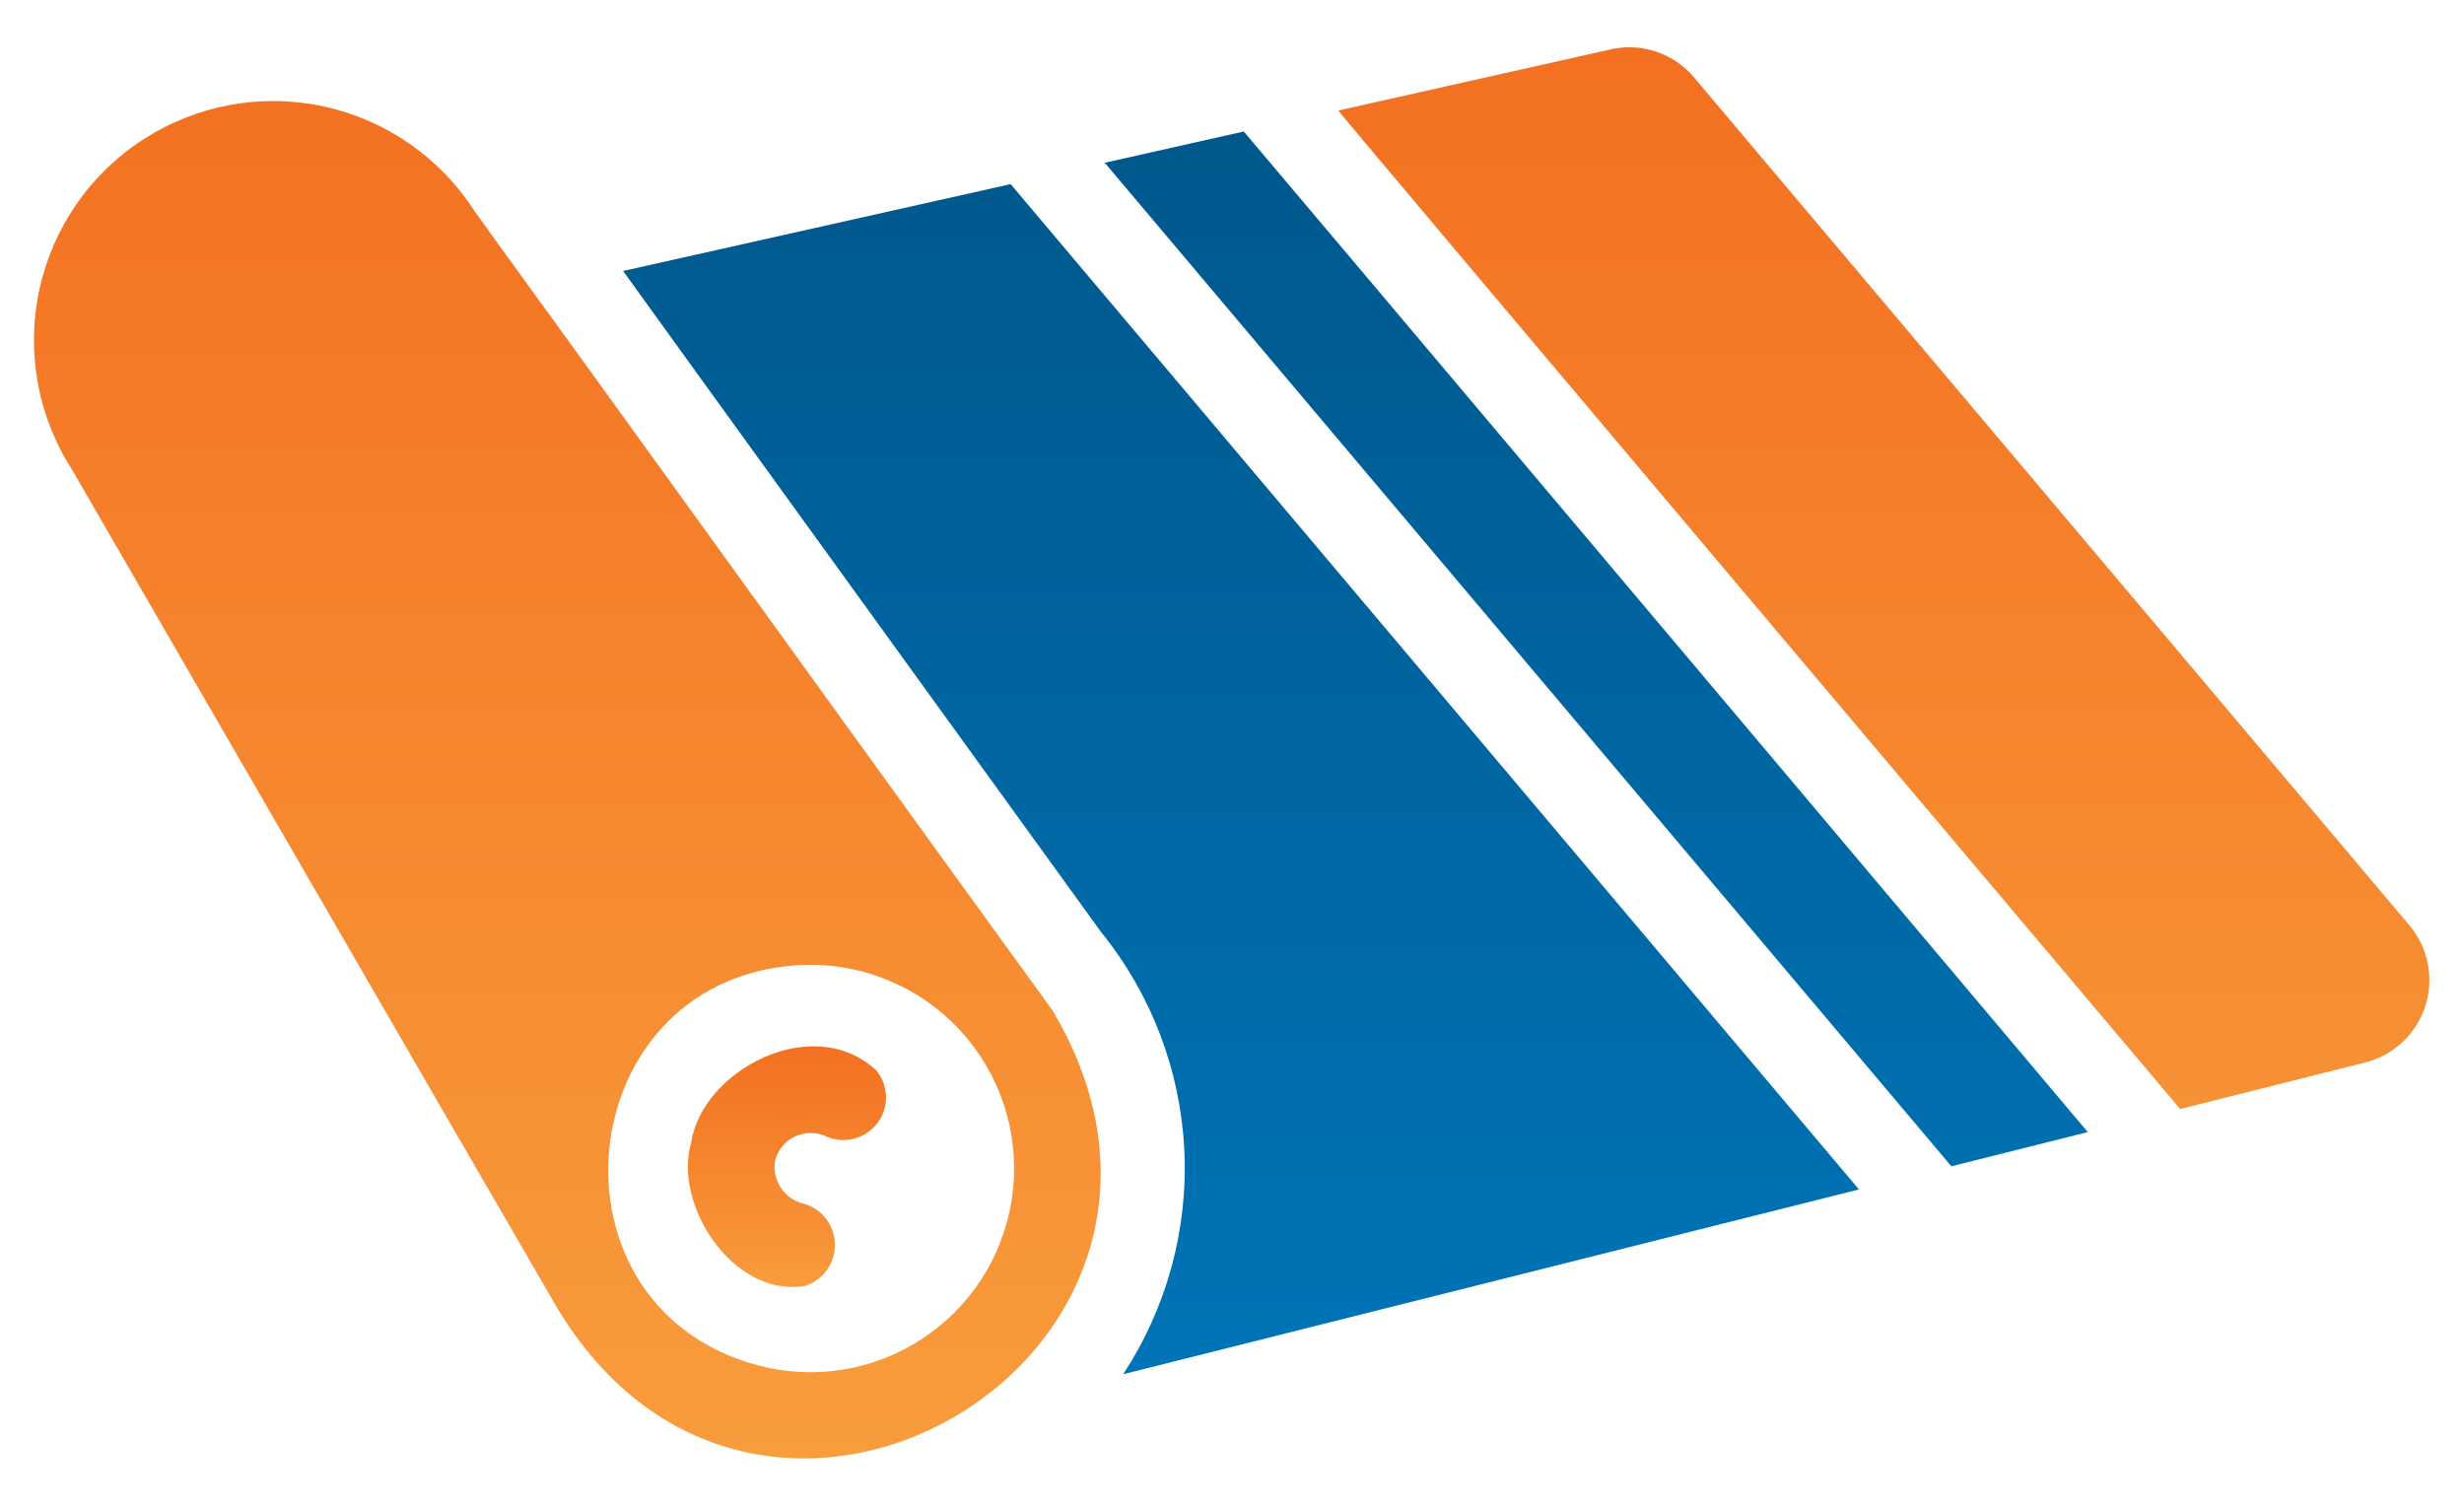
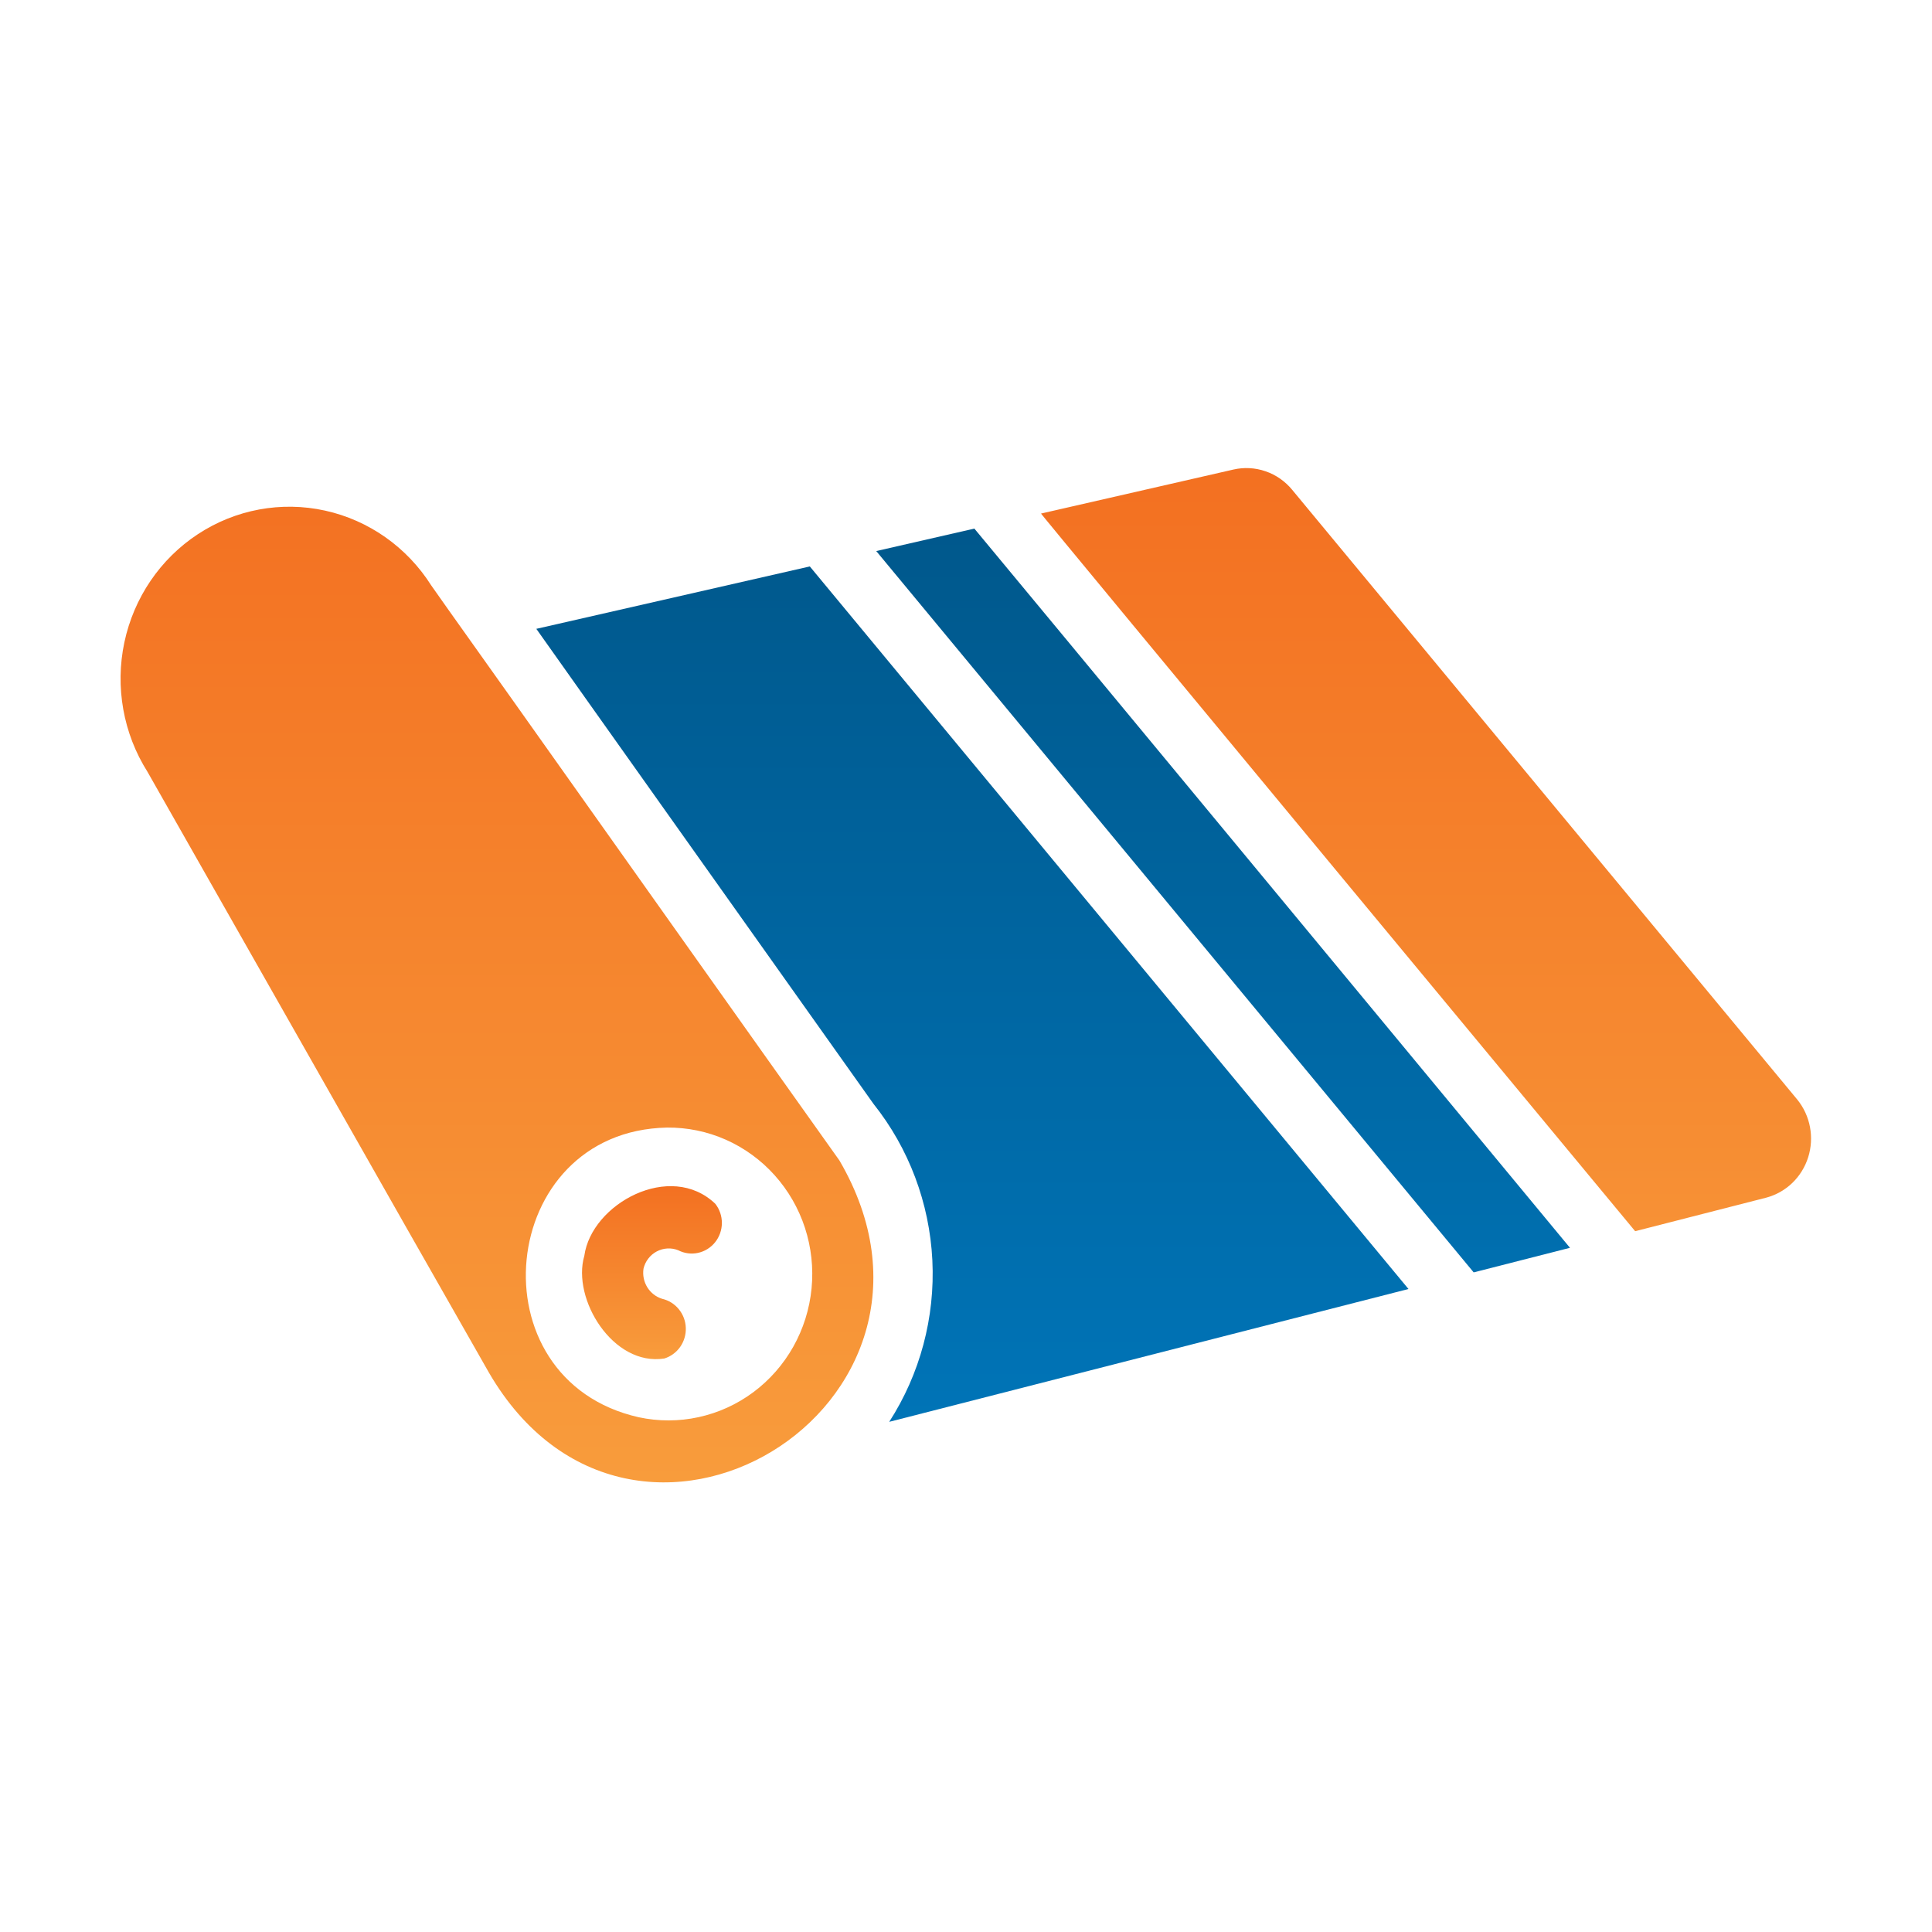
- <svg xmlns="http://www.w3.org/2000/svg" id="yoga" width="36" height="22" viewBox="0 0 36 22" fill="none">
-   <path d="M12.81 15.646C11.88 14.77 10.245 15.644 10.097 16.703C9.836 17.581 10.691 18.954 11.754 18.79C11.886 18.75 12.002 18.667 12.082 18.554C12.163 18.442 12.204 18.305 12.198 18.167C12.194 18.029 12.143 17.896 12.055 17.789C11.966 17.682 11.845 17.608 11.71 17.578C11.582 17.539 11.473 17.456 11.402 17.344C11.331 17.231 11.302 17.097 11.322 16.965C11.34 16.89 11.374 16.82 11.421 16.76C11.469 16.699 11.528 16.649 11.596 16.614C11.665 16.578 11.739 16.558 11.816 16.554C11.893 16.55 11.97 16.562 12.041 16.59C12.168 16.654 12.313 16.673 12.452 16.643C12.591 16.613 12.715 16.537 12.805 16.427C12.895 16.317 12.944 16.18 12.945 16.038C12.946 15.896 12.898 15.758 12.81 15.646Z" fill="url(#paint0_linear_611_585)" />
-   <path d="M15.379 14.765C13.954 12.802 10.051 7.396 8.579 5.359C8.169 4.789 7.337 3.651 6.929 3.078C6.426 2.298 5.635 1.751 4.729 1.555C3.823 1.359 2.876 1.532 2.097 2.034C1.318 2.536 0.771 3.327 0.575 4.233C0.379 5.139 0.551 6.086 1.054 6.865L6.441 16.177L8.122 19.078C11.095 24.094 18.355 19.769 15.379 14.765ZM11.222 19.984C7.777 19.219 8.286 14.165 11.81 14.096C12.228 14.092 12.643 14.176 13.026 14.343C13.41 14.509 13.754 14.755 14.037 15.064C14.319 15.373 14.533 15.737 14.665 16.134C14.797 16.531 14.843 16.952 14.802 17.368C14.76 17.784 14.631 18.187 14.424 18.55C14.216 18.913 13.934 19.229 13.596 19.475C13.259 19.722 12.873 19.895 12.464 19.983C12.055 20.07 11.632 20.071 11.222 19.984ZM35.209 13.527L24.753 1.134C24.607 0.96 24.417 0.829 24.202 0.756C23.987 0.683 23.756 0.671 23.534 0.721L19.553 1.615C19.441 1.504 31.853 16.203 31.853 16.203L34.566 15.521C34.768 15.469 34.953 15.366 35.105 15.223C35.257 15.079 35.37 14.9 35.434 14.701C35.499 14.502 35.512 14.291 35.472 14.085C35.433 13.88 35.342 13.688 35.209 13.527Z" fill="url(#paint1_linear_611_585)" />
-   <path d="M14.766 2.69L9.104 3.959C9.232 4.143 15.688 13.065 16.085 13.615C16.818 14.518 17.244 15.631 17.303 16.793C17.361 17.955 17.048 19.105 16.41 20.078L27.16 17.378L14.766 2.69ZM18.172 1.921L16.141 2.378L28.51 17.04L30.503 16.54C30.503 16.54 18.178 1.921 18.172 1.921Z" fill="url(#paint2_linear_611_585)" />
+ <svg xmlns="http://www.w3.org/2000/svg" id="yoga" width="70" height="70" viewBox="0 0 70 70" fill="none">
+   <path d="M25.918 43.617C24.292 42.055 21.43 43.612 21.171 45.5C20.713 47.066 22.21 49.513 24.07 49.221C24.302 49.149 24.504 49.001 24.645 48.8C24.785 48.599 24.857 48.357 24.848 48.11C24.84 47.863 24.751 47.627 24.596 47.437C24.442 47.246 24.23 47.114 23.993 47.059C23.77 46.991 23.578 46.843 23.454 46.643C23.329 46.442 23.28 46.202 23.315 45.968C23.346 45.834 23.405 45.71 23.488 45.602C23.571 45.494 23.675 45.405 23.795 45.342C23.914 45.279 24.045 45.242 24.179 45.235C24.314 45.227 24.448 45.249 24.573 45.299C24.795 45.413 25.048 45.447 25.291 45.394C25.535 45.341 25.753 45.205 25.91 45.009C26.067 44.813 26.153 44.568 26.155 44.315C26.156 44.061 26.073 43.815 25.918 43.617Z" fill="url(#paint0_linear_2164_416)" />
+   <path d="M30.414 42.046C27.92 38.547 21.09 28.912 18.513 25.28C17.797 24.265 16.341 22.235 15.626 21.213C14.747 19.825 13.362 18.849 11.776 18.5C10.191 18.151 8.534 18.458 7.171 19.353C5.807 20.248 4.849 21.658 4.506 23.273C4.164 24.888 4.465 26.576 5.344 27.965L14.772 44.564L17.715 49.733C22.917 58.676 35.623 50.965 30.414 42.046ZM23.14 51.349C17.111 49.986 18 40.977 24.168 40.854C24.9 40.847 25.626 40.996 26.297 41.293C26.969 41.591 27.571 42.029 28.065 42.579C28.559 43.129 28.934 43.779 29.165 44.487C29.395 45.195 29.477 45.944 29.404 46.686C29.332 47.428 29.106 48.146 28.743 48.793C28.379 49.44 27.886 50.002 27.295 50.442C26.704 50.882 26.028 51.19 25.312 51.346C24.596 51.503 23.856 51.503 23.14 51.349ZM65.119 39.84L46.82 17.749C46.565 17.438 46.231 17.205 45.855 17.076C45.478 16.946 45.074 16.924 44.687 17.013L37.719 18.607C37.522 18.408 59.245 44.609 59.245 44.609L63.992 43.394C64.346 43.3 64.671 43.117 64.937 42.862C65.203 42.606 65.401 42.286 65.513 41.932C65.625 41.578 65.648 41.2 65.579 40.835C65.51 40.469 65.352 40.127 65.119 39.84Z" fill="url(#paint1_linear_2164_416)" />
+   <path d="M29.341 20.523L19.432 22.784C19.657 23.112 30.955 39.016 31.649 39.996C32.932 41.606 33.678 43.59 33.781 45.661C33.883 47.732 33.336 49.782 32.218 51.516L51.032 46.703L29.341 20.523ZM35.303 19.152L31.748 19.966L53.394 46.101L56.883 45.21C56.883 45.21 35.314 19.152 35.303 19.152Z" fill="url(#paint2_linear_2164_416)" />
  <defs>
-     <linearGradient id="paint0_linear_611_585" x1="11.497" y1="15.287" x2="11.497" y2="18.803" gradientUnits="userSpaceOnUse">
+     <linearGradient id="paint0_linear_2164_416" x1="23.621" y1="42.977" x2="23.621" y2="49.245" gradientUnits="userSpaceOnUse">
      <stop stop-color="#F37021" />
      <stop offset="1" stop-color="#F89C3C" />
    </linearGradient>
-     <linearGradient id="paint1_linear_611_585" x1="17.995" y1="0.691" x2="17.995" y2="21.308" gradientUnits="userSpaceOnUse">
+     <linearGradient id="paint1_linear_2164_416" x1="34.993" y1="16.959" x2="34.993" y2="53.709" gradientUnits="userSpaceOnUse">
      <stop stop-color="#F37021" />
      <stop offset="1" stop-color="#F89C3C" />
    </linearGradient>
-     <linearGradient id="paint2_linear_611_585" x1="19.803" y1="1.921" x2="19.803" y2="20.078" gradientUnits="userSpaceOnUse">
+     <linearGradient id="paint2_linear_2164_416" x1="38.157" y1="19.152" x2="38.157" y2="51.516" gradientUnits="userSpaceOnUse">
      <stop stop-color="#00588C" />
      <stop offset="1" stop-color="#0074B7" />
    </linearGradient>
  </defs>
</svg>
